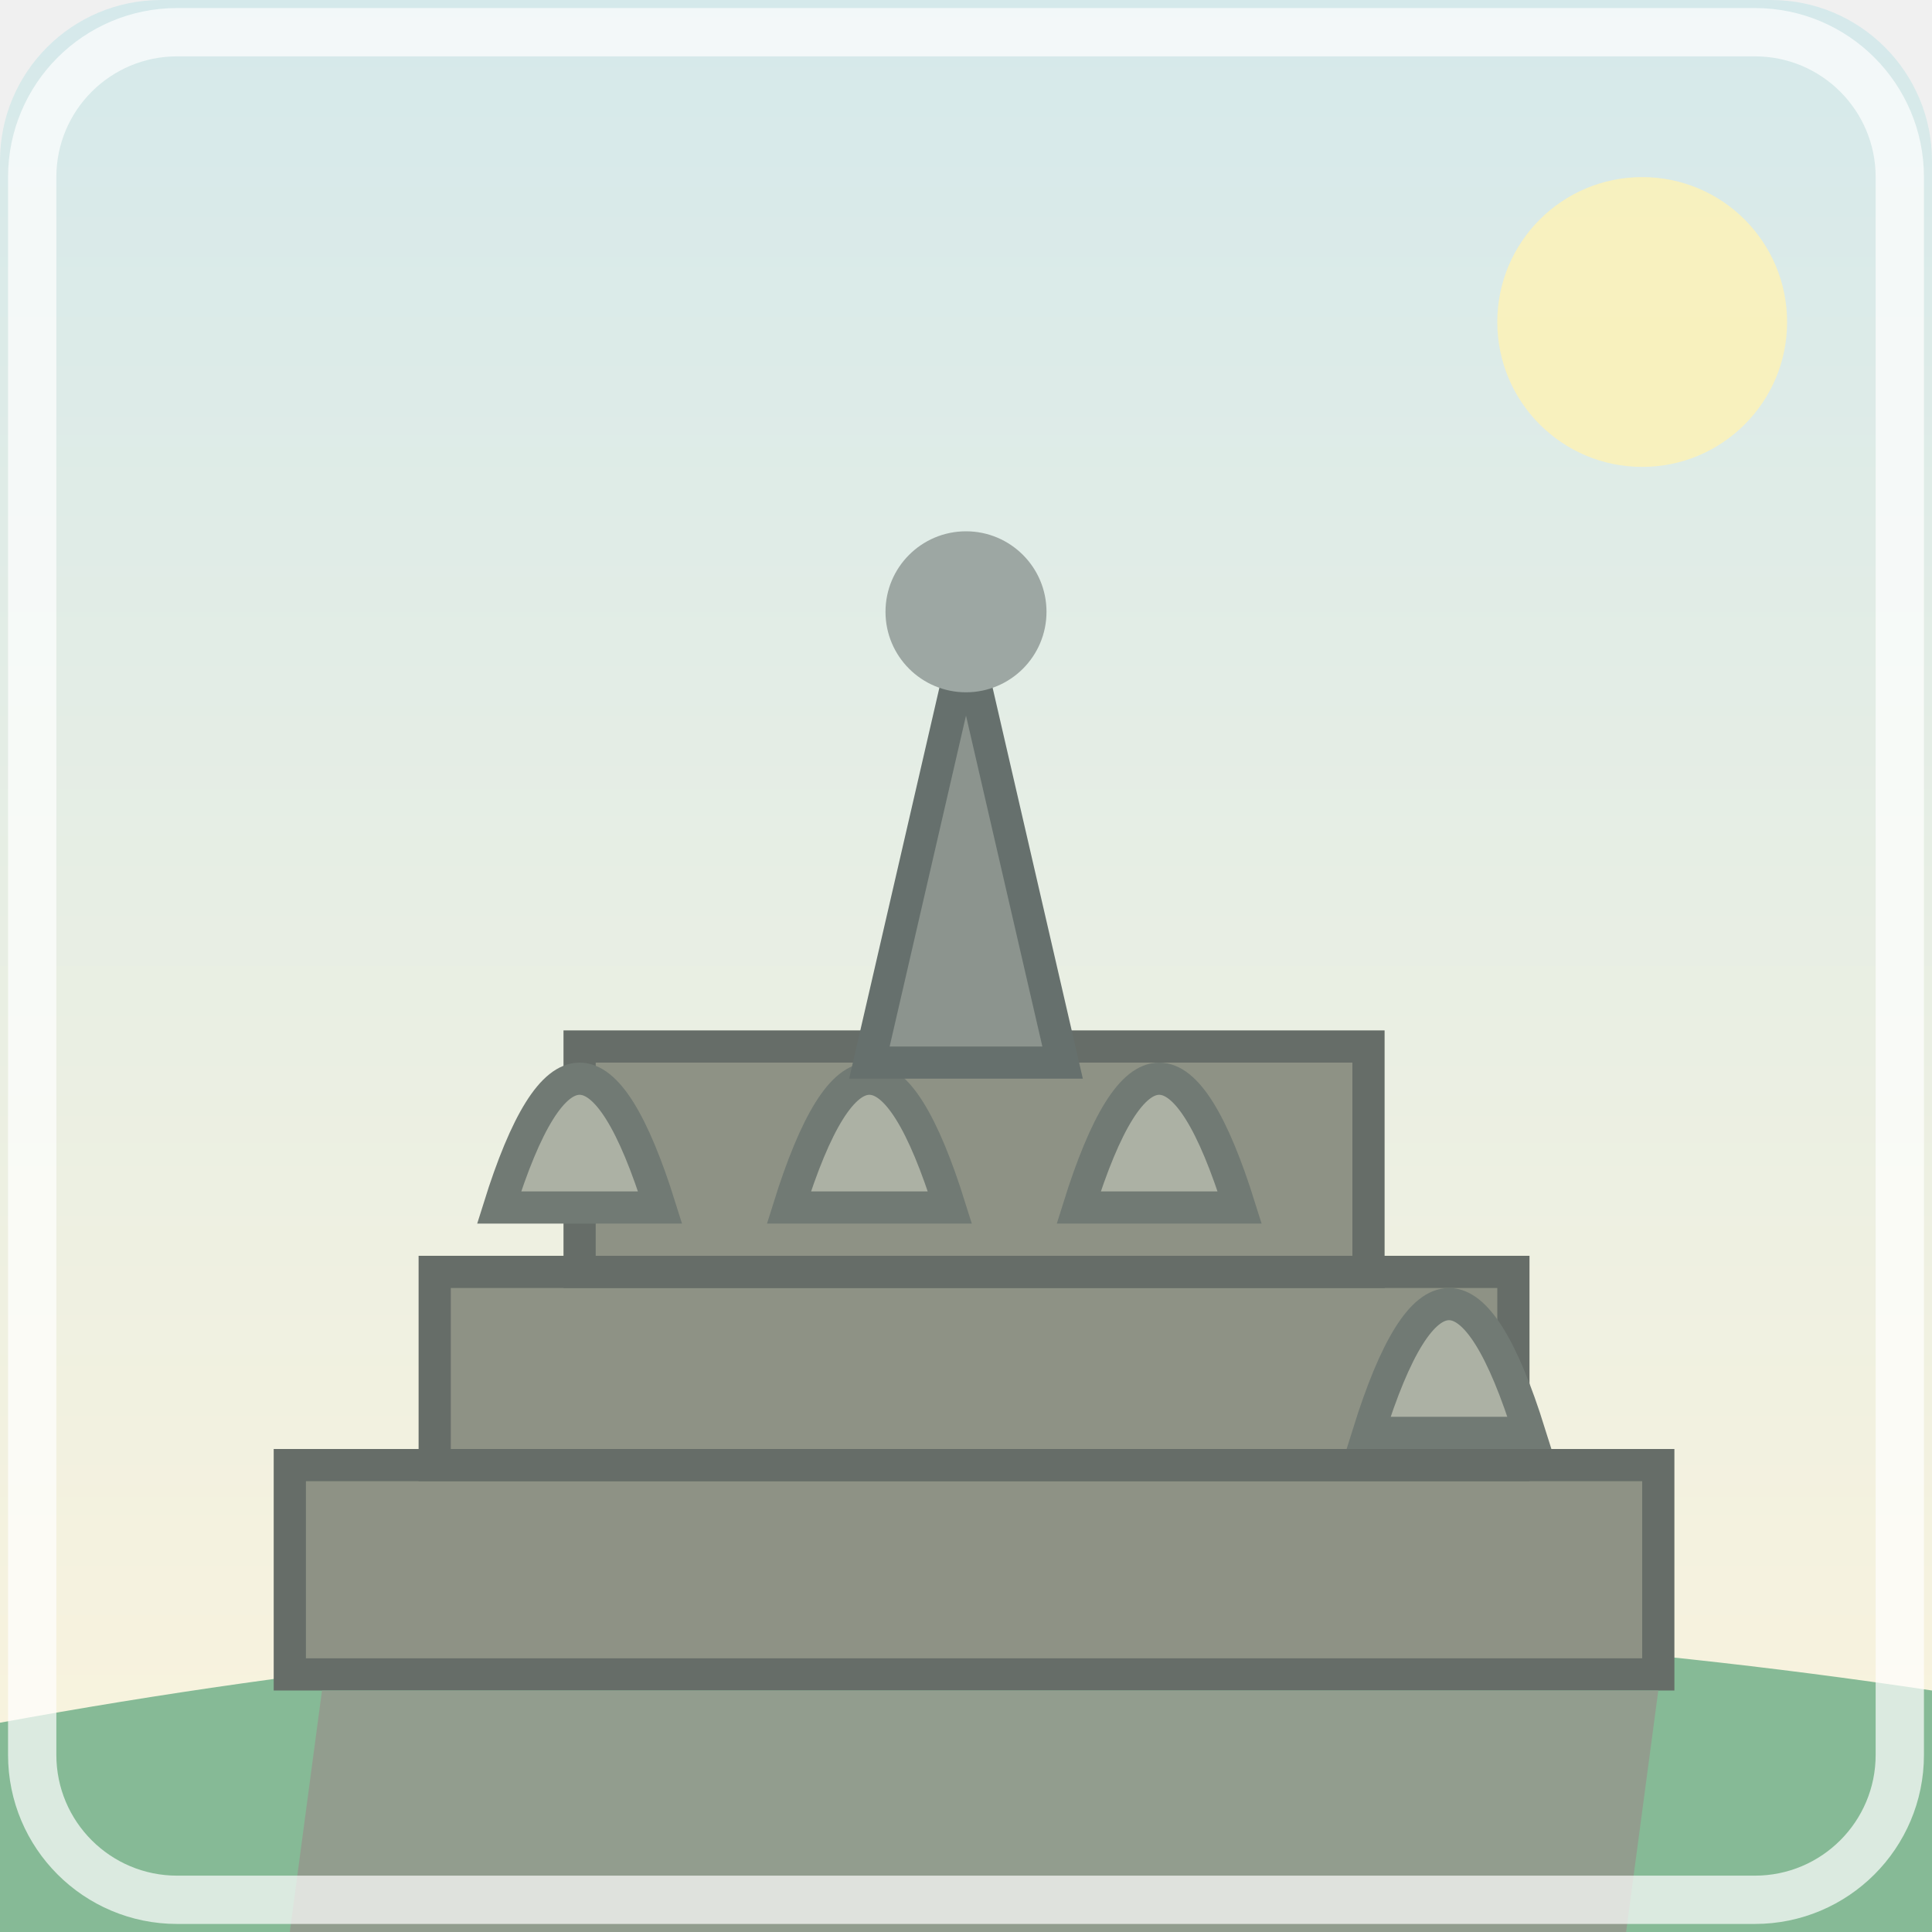
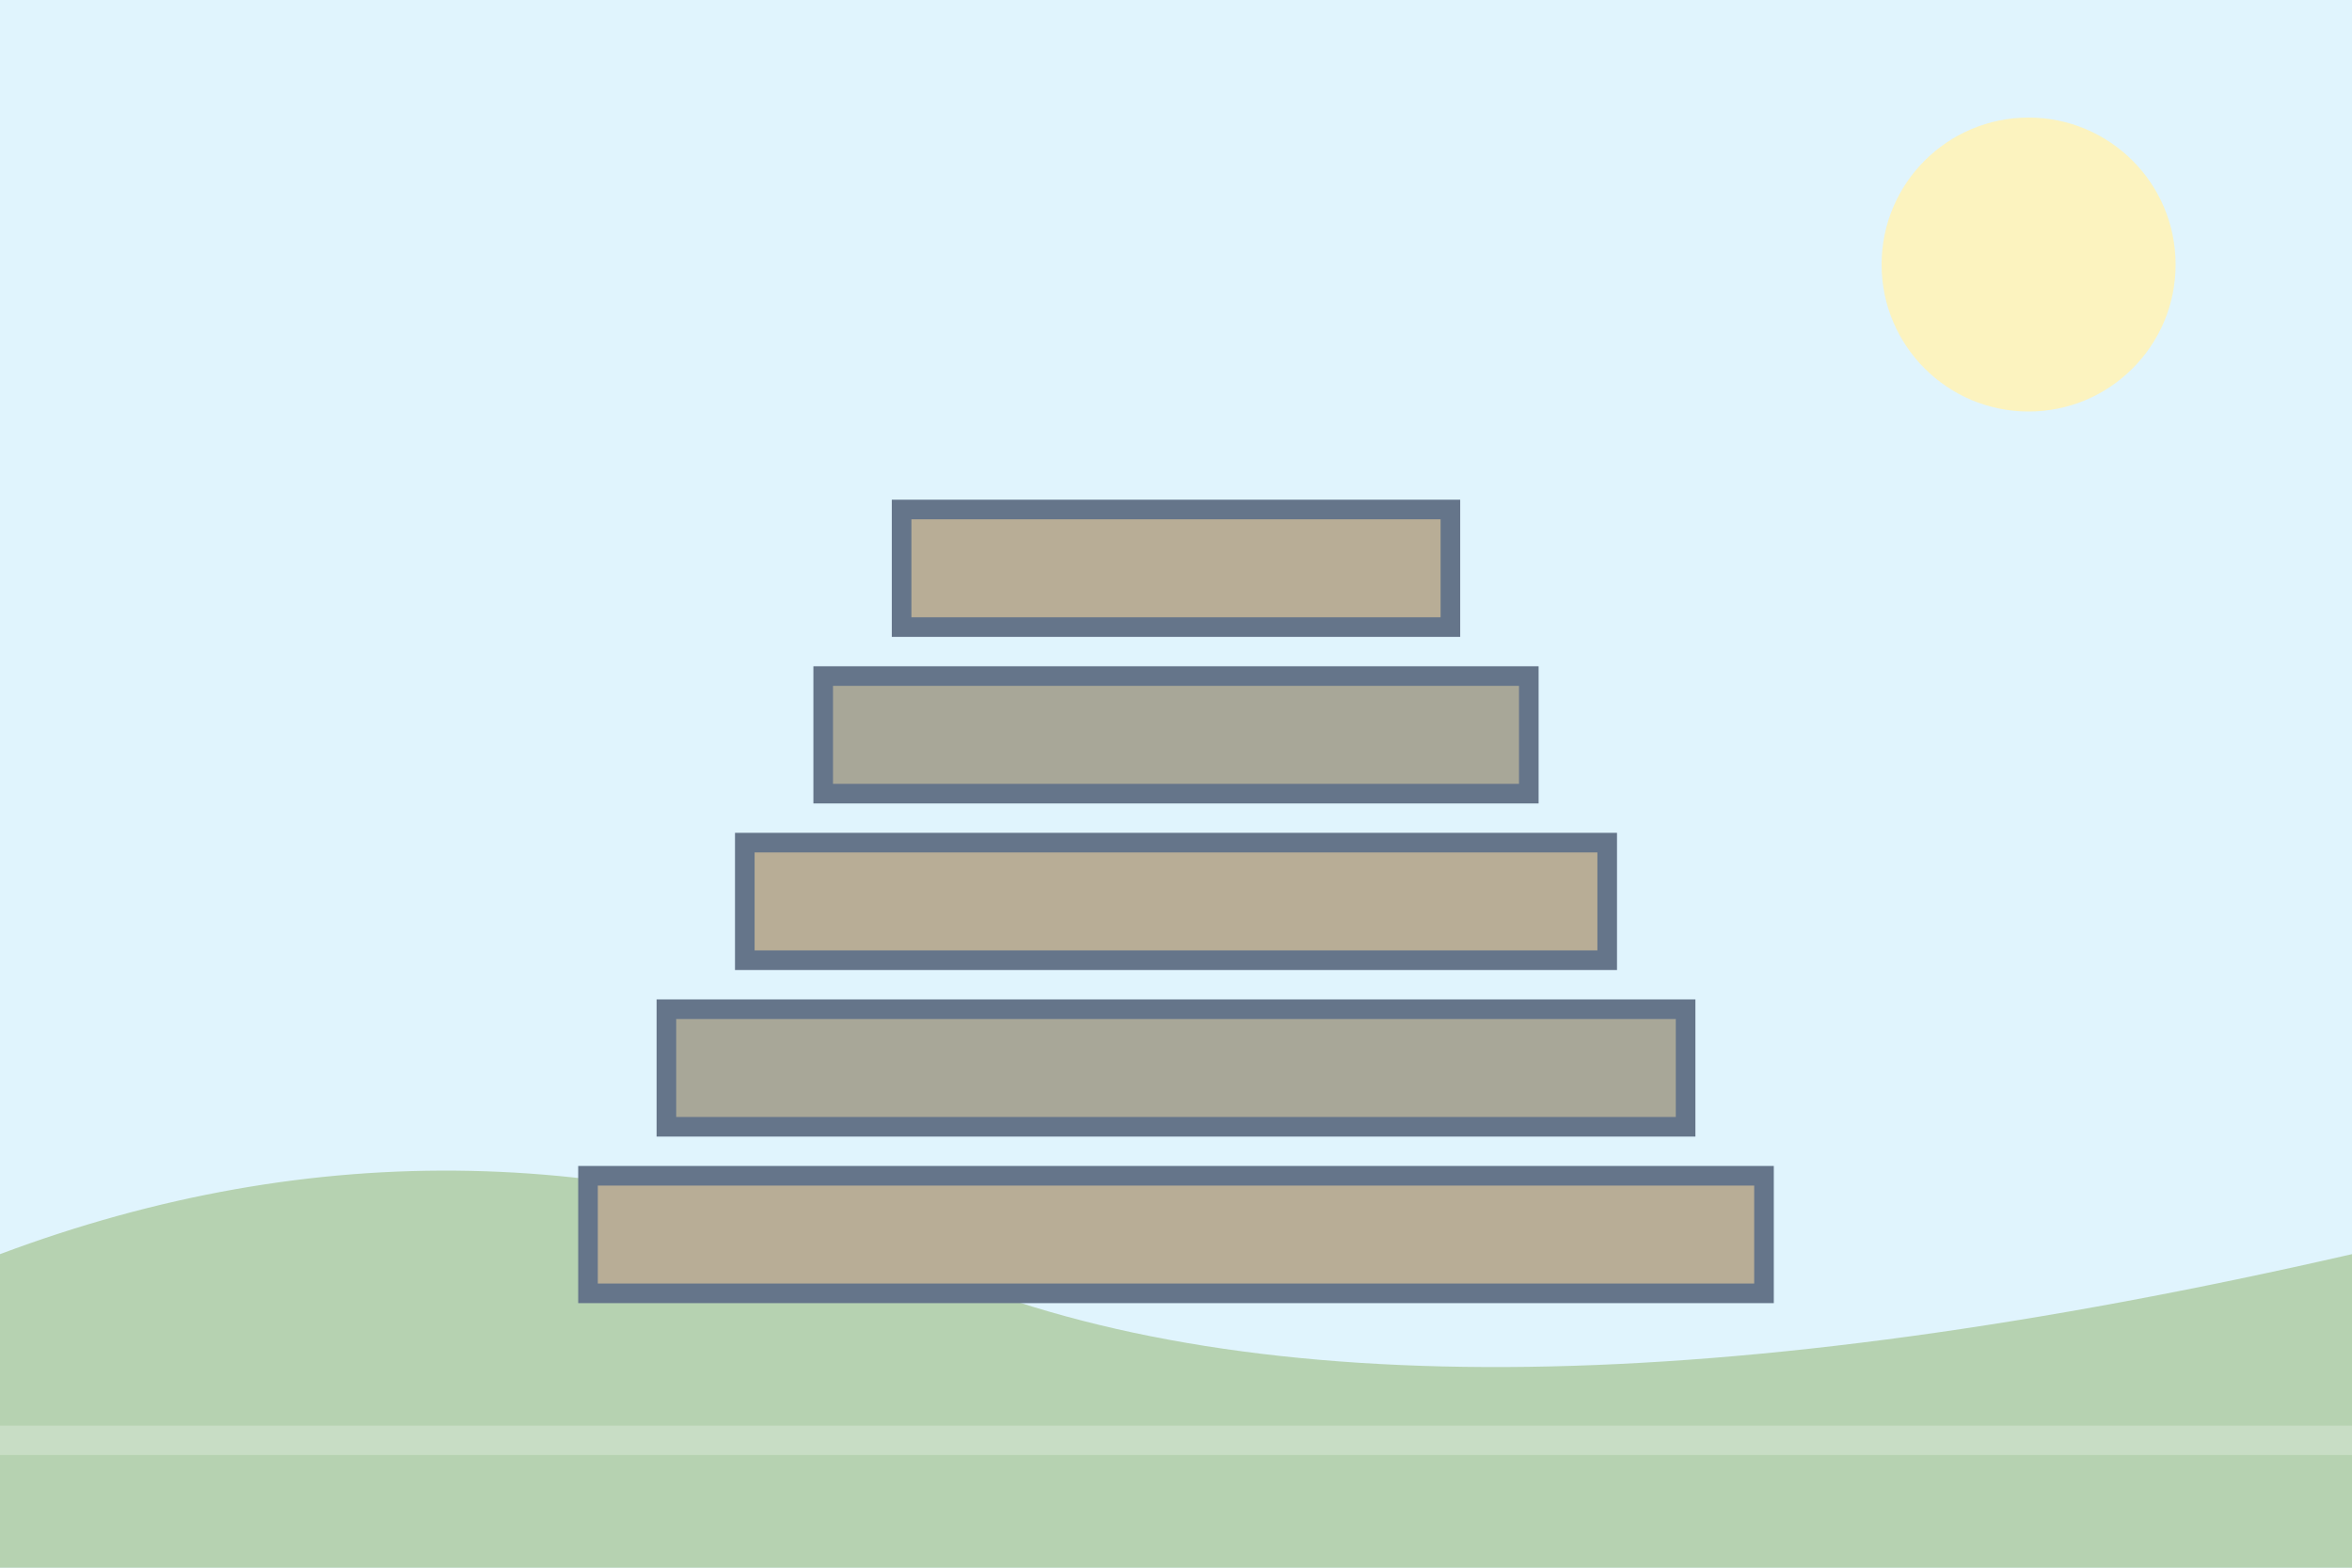
- <svg xmlns="http://www.w3.org/2000/svg" viewBox="0 0 120 120" role="img">
-   <defs>
-     <linearGradient id="sky" x2="0" y2="1">
-       <stop stop-color="#d5e9eb" />
-       <stop offset="1" stop-color="#fcf4dc" />
-     </linearGradient>
-   </defs>
-   <rect width="120" height="120" rx="10" fill="url(#sky)" />
-   <circle cx="102" cy="20" r="9" fill="#fff2b4" opacity=".8" />
-   <path d="M0 107Q60 96 120 105V120H0Z" fill="#86ba96" />
-   <g fill="#8e9285" stroke="#666d68" stroke-width="2">
-     <rect x="18" y="91" width="85" height="13" />
-     <rect x="27" y="79" width="67" height="12" />
-     <rect x="36" y="65" width="49" height="14" />
-   </g>
-   <g fill="#acb1a4" stroke="#717a74" stroke-width="2">
-     <path d="M31 75Q36 59 41 75Z" />
-     <path d="M49 75Q54 59 59 75Z" />
-     <path d="M67 75Q72 59 77 75Z" />
-     <path d="M85 89Q90 73 95 89Z" />
-   </g>
-   <path d="M54 66L60 40 66 66Z" fill="#8c948e" stroke="#66706d" stroke-width="2" />
-   <circle cx="60" cy="38" r="5" fill="#9da7a3" />
-   <path d="M20 105L18 120H101L103 105" fill="#929d8e" />
-   <rect x="2" y="2" width="116" height="116" rx="9" fill="none" stroke="#fff" stroke-width="3" opacity=".7" />
+ <svg xmlns="http://www.w3.org/2000/svg" viewBox="0 0 240 160" role="img" aria-labelledby="t" data-origin="kids-learn-original-landmark-schematic">
+   <rect width="240" height="160" fill="#e0f4fd" />
+   <circle cx="207" cy="27" r="15" fill="#fff3b8" opacity=".9" />
+   <path d="M0 128Q48 110 96 130T240 128V160H0Z" fill="#b6d2b1" />
+   <rect x="60" y="120" width="120" height="12" rx="0" fill="#b8ad96" stroke="#65758a" stroke-width="2" />
+   <rect x="68" y="103" width="104" height="12" rx="0" fill="#a8a798" stroke="#65758a" stroke-width="2" />
+   <rect x="76" y="86" width="88" height="12" rx="0" fill="#b8ad96" stroke="#65758a" stroke-width="2" />
+   <rect x="84" y="69" width="72" height="12" rx="0" fill="#a8a798" stroke="#65758a" stroke-width="2" />
+   <rect x="92" y="52" width="56" height="12" rx="0" fill="#b8ad96" stroke="#65758a" stroke-width="2" />
+   <path d="M0 147H240" fill="none" stroke="#ffffff" stroke-opacity=".25" stroke-width="3" />
</svg>
